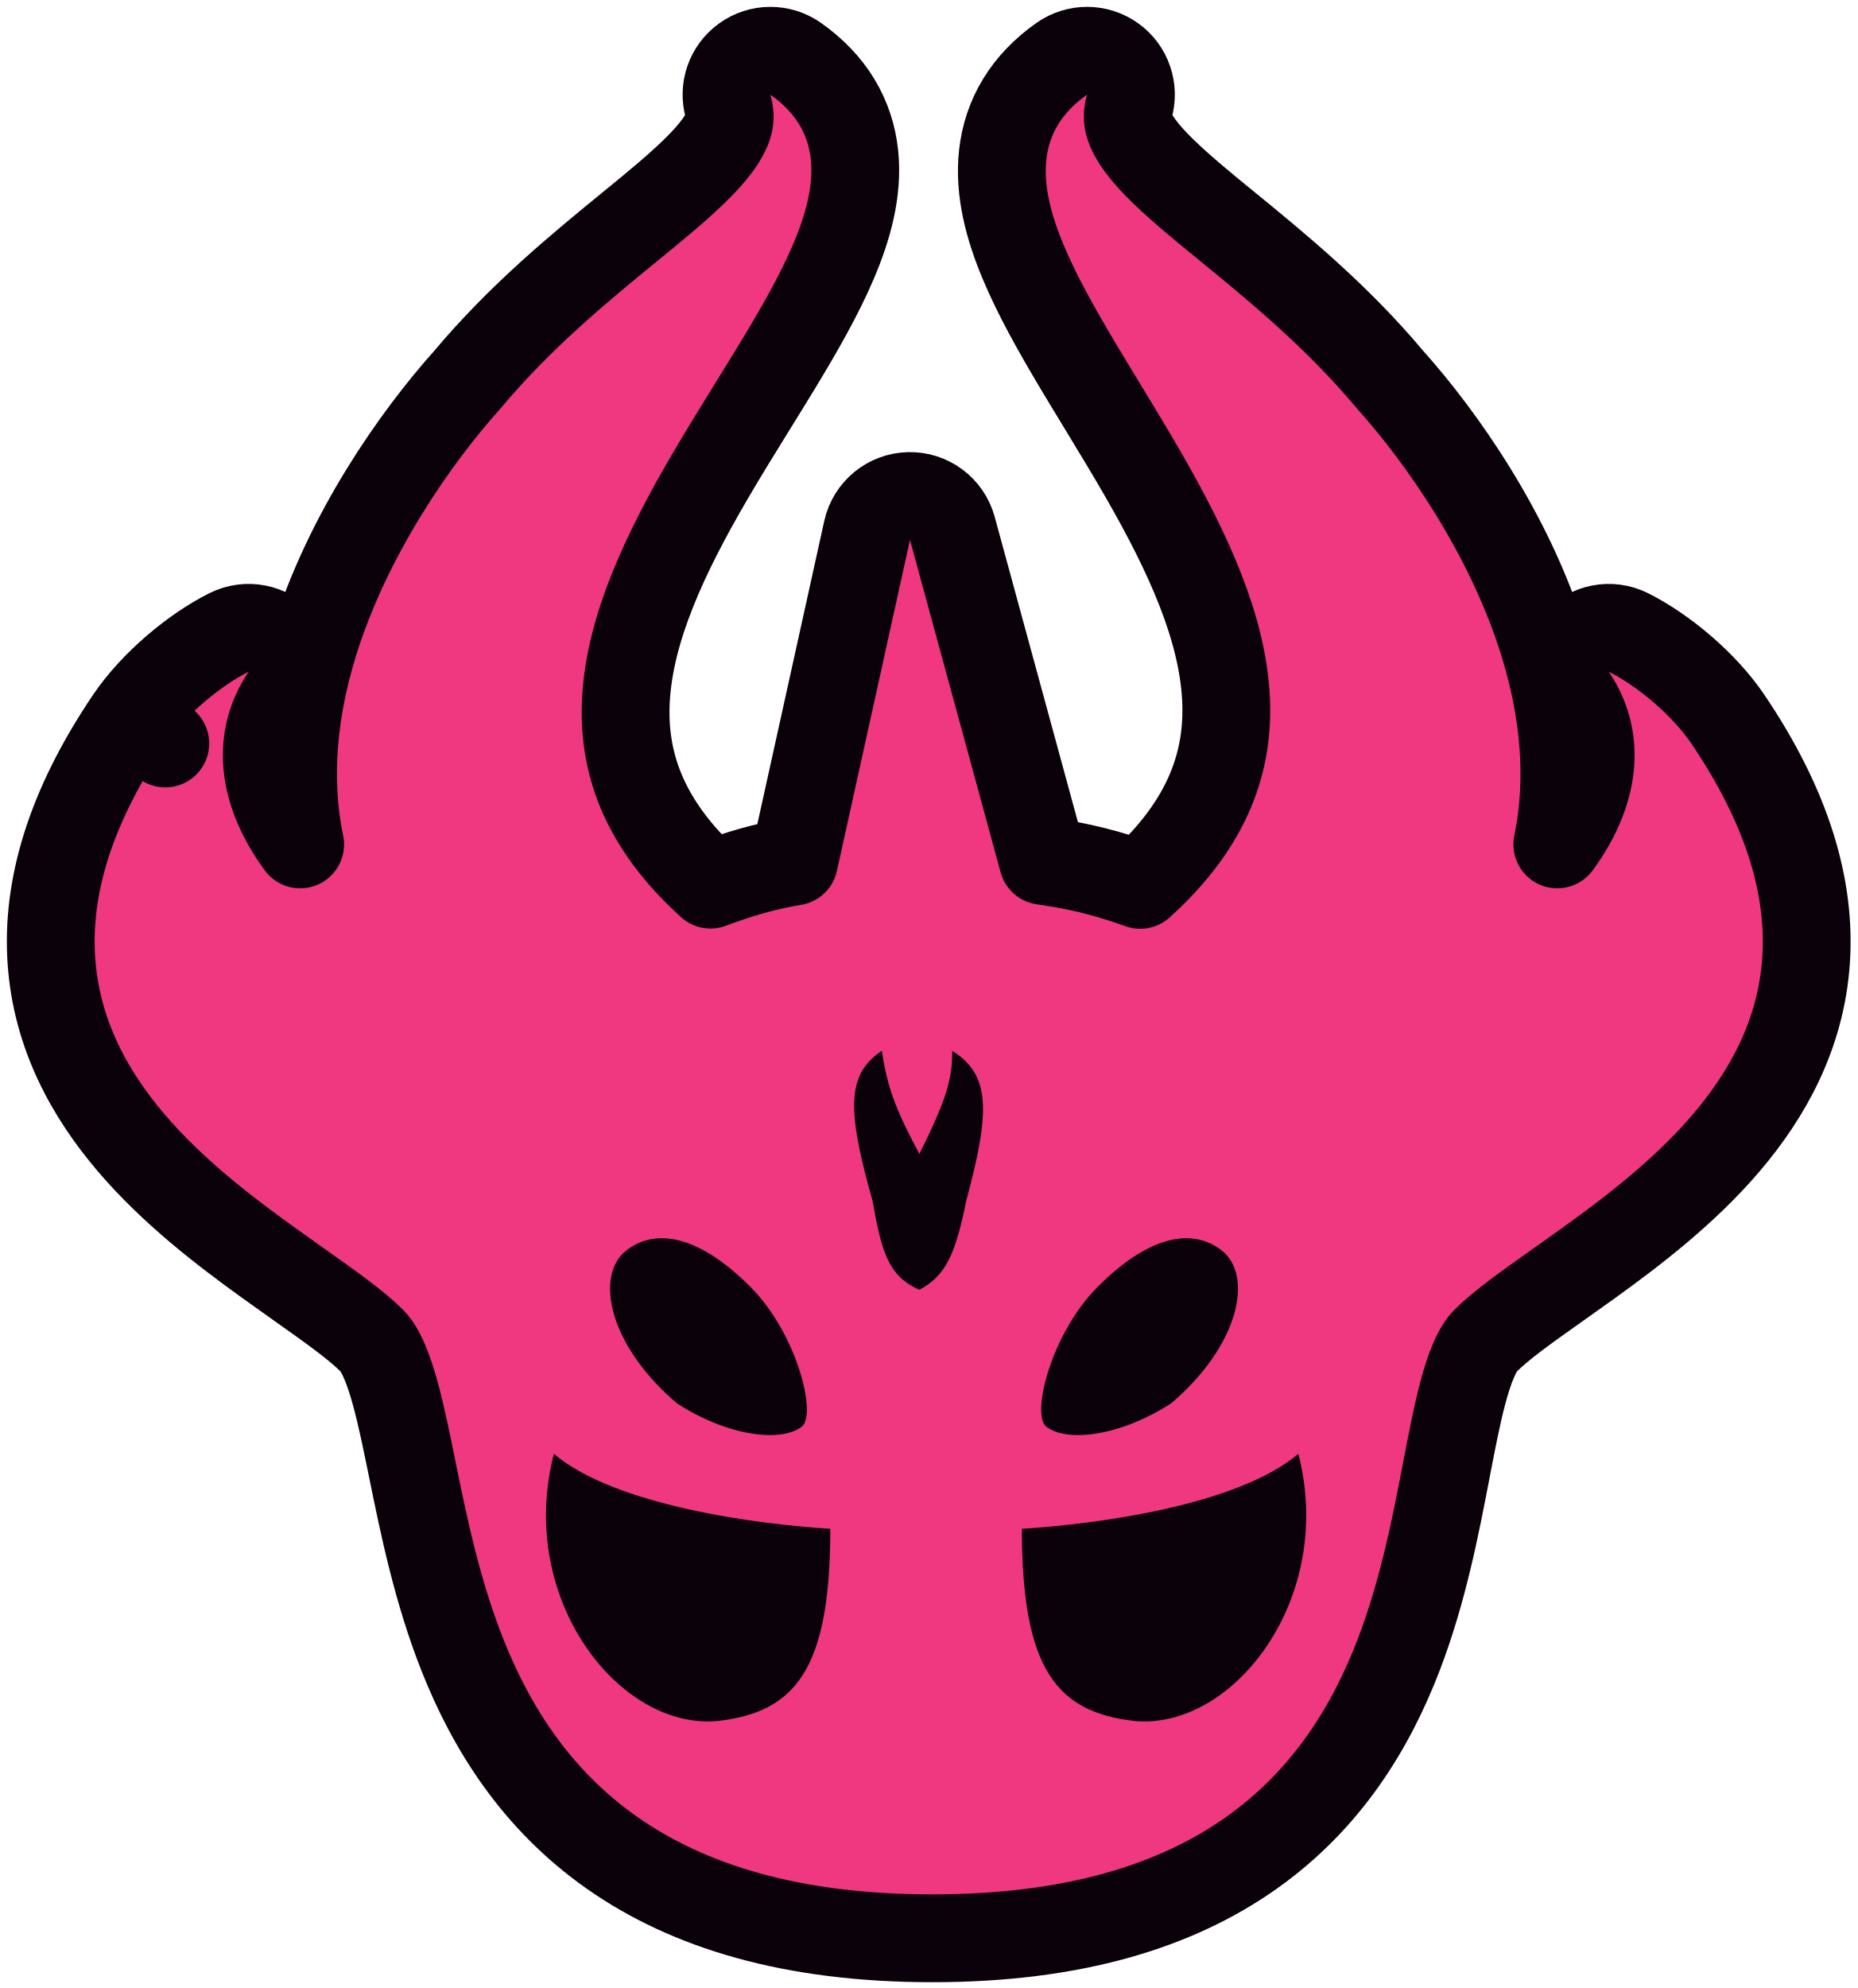
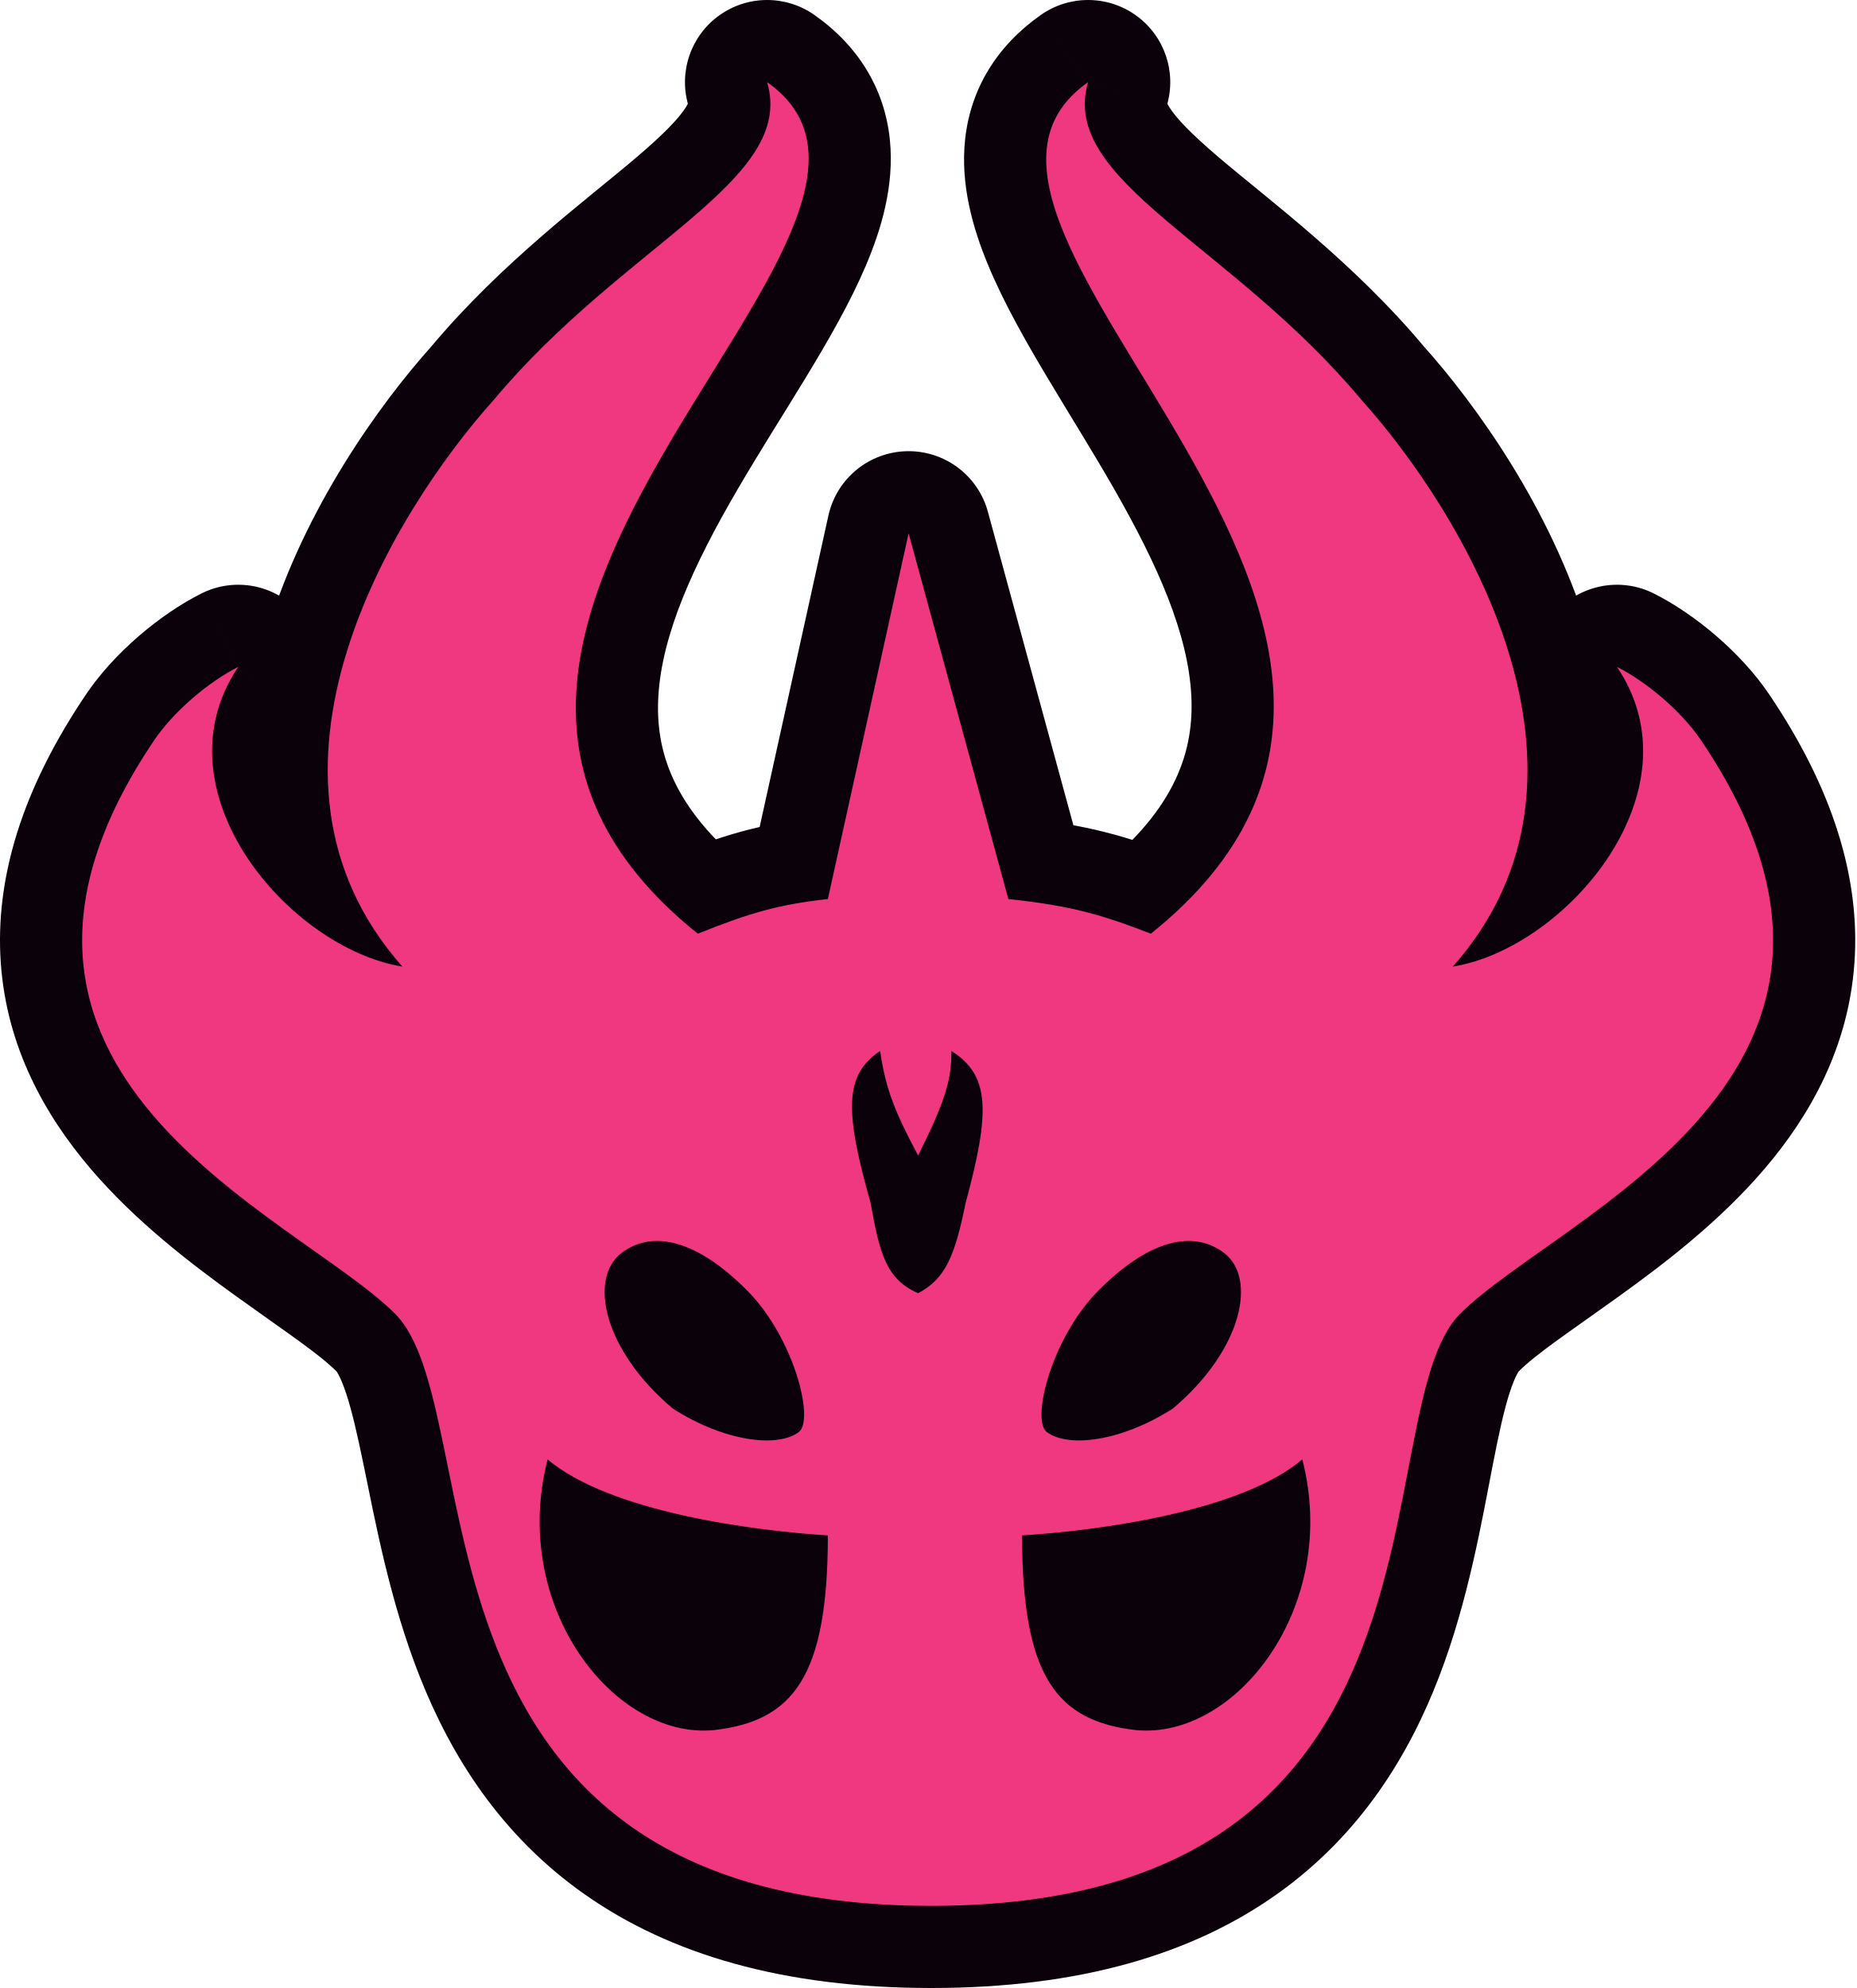
- <svg xmlns="http://www.w3.org/2000/svg" width="157" height="168" viewBox="0 0 157 168" fill="none">
-   <path d="M137.646 53.449C136.137 52.693 134.309 53.05 133.196 54.318C132.082 55.585 131.964 57.444 132.908 58.842C135.298 62.383 134.797 66.57 132.195 70.545C132.014 70.822 131.825 71.093 131.629 71.359C132.827 65.594 132.122 59.75 130.481 54.418C127.621 45.123 121.824 36.915 117.498 32.087C112.995 26.709 107.875 22.524 103.774 19.172C102.656 18.258 101.613 17.406 100.679 16.608C98.379 14.643 96.861 13.124 96.016 11.788C95.274 10.615 95.204 9.85 95.44 9.052C95.888 7.538 95.329 5.907 94.046 4.986C92.764 4.065 91.039 4.057 89.748 4.965C86.775 7.056 85.106 9.836 84.751 13.101C84.42 16.138 85.27 19.223 86.451 22.063C87.647 24.943 89.358 27.97 91.154 30.979C91.819 32.094 92.491 33.197 93.164 34.304C94.363 36.275 95.568 38.254 96.754 40.324C100.454 46.781 103.326 53.057 103.627 59.02C103.887 64.191 102.229 69.496 96.376 74.777C93.703 73.821 91.408 73.212 88.158 72.747L80.496 44.65C80.046 43.003 78.531 41.875 76.825 41.917C75.118 41.959 73.66 43.16 73.293 44.827L67.116 72.802C64.629 73.222 62.577 73.816 60.056 74.757C54.233 69.488 52.614 64.202 52.911 59.047C53.256 53.086 56.189 46.809 59.959 40.349C61.167 38.278 62.395 36.296 63.616 34.323C64.3 33.218 64.982 32.117 65.659 31.003C67.486 27.995 69.228 24.97 70.452 22.091C71.659 19.255 72.538 16.169 72.228 13.126C71.895 9.851 70.231 7.06 67.252 4.965C65.961 4.057 64.236 4.065 62.954 4.986C61.671 5.907 61.112 7.538 61.56 9.052C61.795 9.85 61.726 10.615 60.984 11.788C60.139 13.124 58.621 14.643 56.321 16.608C55.387 17.406 54.344 18.258 53.226 19.172C49.125 22.524 44.005 26.709 39.502 32.087C35.176 36.915 29.378 45.123 26.518 54.418C24.878 59.75 24.172 65.594 25.371 71.359C25.175 71.093 24.986 70.822 24.805 70.545C22.203 66.57 21.702 62.383 24.092 58.842C25.036 57.444 24.918 55.585 23.804 54.318C22.691 53.05 20.863 52.693 19.354 53.449C16.393 54.933 12.96 57.807 10.947 60.784L13.972 62.829L10.947 60.784C5.903 68.245 3.918 75.017 4.346 81.204C4.773 87.383 7.571 92.448 11.083 96.568C14.565 100.653 18.896 103.979 22.674 106.699C23.61 107.372 24.492 107.997 25.316 108.581C28.022 110.496 30.112 111.976 31.468 113.335C31.882 113.75 32.419 114.634 32.992 116.365C33.55 118.048 34.019 120.134 34.538 122.651C34.642 123.151 34.746 123.665 34.853 124.191C35.796 128.822 36.94 134.443 39.086 139.855C41.506 145.96 45.284 152.046 51.722 156.568C58.163 161.093 66.906 163.8 78.804 163.8C90.701 163.8 99.415 161.094 105.806 156.558C112.196 152.024 115.895 145.924 118.235 139.815C120.296 134.434 121.368 128.844 122.252 124.234C122.358 123.678 122.462 123.137 122.565 122.612C123.056 120.096 123.502 118.014 124.043 116.337C124.599 114.612 125.128 113.74 125.532 113.335C126.888 111.976 128.978 110.496 131.684 108.581C132.508 107.997 133.39 107.372 134.326 106.699C138.104 103.979 142.435 100.653 145.917 96.568C149.429 92.448 152.227 87.383 152.654 81.204C153.082 75.017 151.097 68.245 146.053 60.784C144.04 57.807 140.607 54.933 137.646 53.449Z" fill="#F03880" stroke="#0B010B" stroke-width="7.421" stroke-linejoin="round" />
-   <path d="M70.183 129.196C63.848 128.8 51.966 127.216 46.815 122.859C43.648 135.137 52.362 146.227 60.677 145.435C67.23 144.686 70.183 141.078 70.183 129.196Z" fill="#0B010B" />
-   <path d="M86.374 129.196C92.709 128.8 104.591 127.216 109.742 122.859C112.908 135.137 104.194 146.227 95.879 145.435C89.327 144.686 86.374 141.078 86.374 129.196Z" fill="#0B010B" />
-   <path d="M63.474 108.795C67.365 112.724 69.087 119.575 67.757 120.575C65.974 121.917 61.524 121.362 57.244 118.612C51.432 113.706 50.232 107.753 52.96 105.654C55.504 103.698 59.197 104.481 63.474 108.795Z" fill="#0B010B" />
-   <path d="M92.732 108.795C88.841 112.724 87.119 119.575 88.449 120.575C90.233 121.917 94.682 121.362 98.962 118.612C104.774 113.706 105.974 107.753 103.246 105.654C100.702 103.698 97.009 104.481 92.732 108.795Z" fill="#0B010B" />
-   <path d="M73.749 101.472C74.498 105.678 75.041 107.836 77.71 108.997C79.977 107.791 80.76 105.949 81.671 101.472C83.715 93.906 83.739 90.837 80.482 88.798C80.512 91.112 80.005 92.923 77.71 97.511C75.78 93.9 74.996 91.959 74.541 88.798C71.506 90.806 71.608 93.883 73.749 101.472Z" fill="#0B010B" />
+ <svg xmlns="http://www.w3.org/2000/svg" width="226" height="242" viewBox="0 0 226 242" fill="none">
+   <path d="M177.723 159.928C165.736 171.94 179.499 232 113.351 232C47.202 232 60.076 171.94 48.09 159.928C36.103 147.916 -8.736 130.79 18.789 90.08C21.17 86.558 25.448 82.962 29 81.182C18.789 96.309 35.215 115.439 48.978 117.663C28.112 94.084 48.09 62.052 60.076 48.705C76.059 29.575 96.924 22.012 93.373 10C118.678 27.796 38.323 76.289 84.938 113.659C91.208 111.145 94.684 110.119 100.766 109.438L110.594 64.922L122.734 109.438C130.429 110.264 134.068 111.329 140.078 113.659C186.693 76.289 107.134 27.796 132.44 10C128.888 22.012 149.754 29.575 165.736 48.705C177.723 62.052 197.701 94.084 176.835 117.663C190.597 115.439 207.024 96.309 196.813 81.182C200.364 82.962 204.642 86.558 207.024 90.08C234.549 130.79 189.71 147.916 177.723 159.928Z" fill="#F03880" />
+   <path d="M100.765 186.906C91.518 186.328 74.174 184.016 66.655 177.656C62.033 195.578 74.753 211.766 86.89 210.609C96.454 209.516 100.765 204.25 100.765 186.906Z" fill="#0B010B" />
+   <path d="M124.404 186.906C133.651 186.328 150.995 184.016 158.513 177.656C163.135 195.578 150.416 211.766 138.279 210.609C128.715 209.516 124.404 204.25 124.404 186.906Z" fill="#0B010B" />
+   <path d="M90.974 157.128C96.654 162.862 99.168 172.863 97.226 174.323C94.623 176.281 88.128 175.472 81.881 171.457C73.397 164.297 71.646 155.607 75.629 152.543C79.341 149.687 84.732 150.831 90.974 157.128Z" fill="#0B010B" />
+   <path d="M133.669 157.128C127.989 162.862 125.475 172.863 127.417 174.323C130.02 176.281 136.515 175.472 142.763 171.457C151.246 164.297 152.997 155.607 149.015 152.543C145.302 149.687 139.911 150.831 133.669 157.128Z" fill="#0B010B" />
+   <path d="M105.97 146.438C107.063 152.577 107.856 155.726 111.752 157.422C115.061 155.661 116.203 152.972 117.533 146.438C120.517 135.394 120.553 130.914 115.798 127.938C115.841 131.315 115.101 133.959 111.752 140.656C108.934 135.385 107.791 132.551 107.127 127.938C102.696 130.869 102.844 135.36 105.97 146.438Z" fill="#0B010B" />
+   <path d="M177.723 159.928L170.644 152.864L170.644 152.864L177.723 159.928ZM196.813 81.182L201.292 72.242C197.228 70.205 192.3 71.167 189.3 74.583C186.299 77.999 185.981 83.009 188.524 86.777L196.813 81.182ZM176.835 117.663L169.346 111.036C166.546 114.201 166.037 118.785 168.075 122.487C170.113 126.189 174.259 128.21 178.431 127.535L176.835 117.663ZM132.44 10L142.029 12.835C143.236 8.755 141.728 4.358 138.272 1.877C134.816 -0.605 130.168 -0.627 126.687 1.82L132.44 10ZM140.078 113.659L136.464 122.983C139.79 124.272 143.55 123.693 146.333 121.462L140.078 113.659ZM207.024 90.08L198.74 95.681L198.74 95.681L207.024 90.08ZM165.736 48.705L158.062 55.117C158.138 55.208 158.216 55.298 158.296 55.387L165.736 48.705ZM48.09 159.928L55.168 152.864L55.168 152.864L48.09 159.928ZM29 81.182L37.288 86.777C39.832 83.009 39.513 77.999 36.513 74.583C33.512 71.167 28.585 70.205 24.52 72.242L29 81.182ZM48.978 117.663L47.382 127.535C51.554 128.21 55.699 126.189 57.737 122.487C59.776 118.785 59.267 114.201 56.466 111.036L48.978 117.663ZM93.373 10L99.125 1.82C95.645 -0.627 90.997 -0.605 87.54 1.877C84.084 4.358 82.577 8.755 83.783 12.835L93.373 10ZM84.938 113.659L78.683 121.462C81.498 123.718 85.31 124.284 88.659 122.941L84.938 113.659ZM18.789 90.08L10.505 84.479L10.505 84.479L18.789 90.08ZM60.076 48.705L67.516 55.387C67.596 55.298 67.674 55.208 67.751 55.117L60.076 48.705ZM100.766 109.438L101.88 119.375C106.131 118.899 109.608 115.771 110.53 111.593L100.766 109.438ZM110.594 64.922L120.241 62.291C119.031 57.852 114.948 54.812 110.349 54.925C105.75 55.038 101.821 58.274 100.829 62.766L110.594 64.922ZM122.734 109.438L113.087 112.069C114.17 116.039 117.574 118.941 121.666 119.38L122.734 109.438ZM66.655 177.656L73.113 170.021L60.95 159.734L56.972 175.159L66.655 177.656ZM100.765 186.906H110.765V177.512L101.389 176.926L100.765 186.906ZM86.89 210.609L87.838 220.564L87.932 220.555L88.025 220.545L86.89 210.609ZM158.513 177.656L168.197 175.159L164.218 159.734L152.055 170.021L158.513 177.656ZM124.404 186.906L123.78 176.926L114.404 177.512V186.906H124.404ZM138.279 210.609L137.143 220.545L137.237 220.555L137.331 220.564L138.279 210.609ZM97.226 174.323L91.215 166.332L91.215 166.332L97.226 174.323ZM90.974 157.128L98.079 150.091L98.077 150.089L90.974 157.128ZM75.629 152.543L81.726 160.469L81.726 160.469L75.629 152.543ZM81.881 171.457L75.43 179.099L75.927 179.519L76.475 179.87L81.881 171.457ZM127.417 174.323L133.428 166.332L133.428 166.332L127.417 174.323ZM133.669 157.128L126.566 150.089L126.564 150.091L133.669 157.128ZM149.015 152.543L142.917 160.469L142.917 160.469L149.015 152.543ZM142.763 171.457L148.168 179.87L148.716 179.519L149.213 179.099L142.763 171.457ZM111.752 157.422L107.76 166.591L112.186 168.517L116.448 166.251L111.752 157.422ZM105.97 146.438L115.815 144.684L115.729 144.198L115.594 143.722L105.97 146.438ZM107.127 127.938L117.024 126.512L114.774 110.886L101.608 119.598L107.127 127.938ZM111.752 140.656L102.932 145.37L112.047 162.422L120.695 145.129L111.752 140.656ZM115.798 127.938L121.105 119.462L105.566 109.732L105.799 128.065L115.798 127.938ZM117.533 146.438L107.879 143.829L107.797 144.134L107.734 144.443L117.533 146.438ZM113.351 242C131.417 242 145.131 237.882 155.417 230.583C165.697 223.288 171.557 213.52 175.186 204.045C178.733 194.784 180.366 185.132 181.725 178.173C182.443 174.491 183.051 171.699 183.746 169.542C184.483 167.257 184.98 166.812 184.801 166.991L170.644 152.864C167.469 156.047 165.774 160.106 164.711 163.405C163.606 166.832 162.805 170.703 162.095 174.341C160.596 182.021 159.288 189.636 156.509 196.892C153.812 203.933 149.96 209.931 143.842 214.273C137.73 218.61 128.359 222 113.351 222V242ZM188.524 86.777C190.645 89.918 190.609 93.953 187.447 98.784C184.108 103.885 178.805 107.215 175.239 107.791L178.431 127.535C188.627 125.887 198.419 118.539 204.181 109.738C210.119 100.666 213.192 87.573 205.101 75.587L188.524 86.777ZM126.687 1.82C121.351 5.572 118.144 10.778 117.473 16.949C116.868 22.511 118.44 27.862 120.278 32.286C122.161 36.818 124.806 41.478 127.44 45.89C130.223 50.553 132.889 54.776 135.574 59.461C140.934 68.815 144.624 77.162 145.004 84.703C145.336 91.289 143.203 98.337 133.823 105.857L146.333 121.462C160.261 110.296 165.663 97.268 164.979 83.696C164.343 71.077 158.465 59.182 152.926 49.517C150.161 44.692 147.044 39.712 144.614 35.64C142.034 31.318 140.036 27.713 138.747 24.612C137.414 21.403 137.286 19.755 137.356 19.112C137.359 19.079 137.202 18.876 138.192 18.18L126.687 1.82ZM184.801 166.991C187.035 164.753 190.895 162.234 197.072 157.787C202.633 153.783 209.338 148.661 214.8 142.253C220.344 135.75 225.007 127.459 225.719 117.17C226.433 106.857 223.079 95.973 215.308 84.479L198.74 95.681C204.731 104.543 206.094 111.065 205.767 115.789C205.439 120.536 203.304 124.91 199.58 129.278C195.775 133.742 190.743 137.699 185.385 141.556C180.644 144.97 174.404 149.097 170.644 152.864L184.801 166.991ZM215.308 84.479C211.899 79.437 206.268 74.735 201.292 72.242L192.333 90.123C194.461 91.189 197.386 93.679 198.74 95.681L215.308 84.479ZM184.324 124.29C197.818 109.042 197.689 91.113 193.163 76.406C188.716 61.956 179.773 49.37 173.176 42.024L158.296 55.387C163.685 61.388 170.725 71.491 174.047 82.288C177.291 92.829 176.718 102.706 169.346 111.036L184.324 124.29ZM173.41 42.294C164.702 31.87 154.295 24.237 148.258 19.08C144.923 16.231 143.18 14.395 142.347 13.079C141.999 12.529 141.999 12.352 142.023 12.481C142.06 12.676 142.025 12.848 142.029 12.835L122.85 7.165C120.958 13.562 122.589 19.256 125.446 23.772C128.026 27.849 131.832 31.352 135.267 34.287C142.771 40.697 150.788 46.41 158.062 55.117L173.41 42.294ZM113.351 222C98.347 222 88.897 218.612 82.681 214.245C76.457 209.873 72.502 203.837 69.705 196.783C66.827 189.522 65.417 181.894 63.835 174.234C63.084 170.6 62.245 166.741 61.115 163.33C60.029 160.047 58.318 156.021 55.168 152.864L41.011 166.991C40.858 166.838 41.367 167.316 42.129 169.616C42.848 171.789 43.487 174.593 44.248 178.28C45.69 185.259 47.444 194.898 51.113 204.154C54.865 213.617 60.844 223.347 71.184 230.611C81.534 237.881 95.28 242 113.351 242V222ZM20.711 75.587C12.621 87.573 15.693 100.666 21.632 109.738C27.393 118.539 37.185 125.887 47.382 127.535L50.573 107.791C47.007 107.215 41.705 103.885 38.365 98.784C35.203 93.953 35.168 89.918 37.288 86.777L20.711 75.587ZM87.62 18.18C88.595 18.865 88.415 19.041 88.415 19.043C88.479 19.672 88.341 21.318 86.973 24.535C85.652 27.641 83.613 31.25 80.987 35.573C78.511 39.648 75.343 44.624 72.527 49.449C66.891 59.107 60.895 70.998 60.165 83.622C59.379 97.221 64.736 110.281 78.683 121.462L91.193 105.857C81.832 98.353 79.753 91.337 80.132 84.776C80.567 77.241 84.338 68.89 89.801 59.529C92.535 54.844 95.249 50.617 98.08 45.958C100.76 41.546 103.452 36.89 105.377 32.363C107.255 27.948 108.88 22.593 108.312 17.018C107.681 10.816 104.477 5.584 99.125 1.82L87.62 18.18ZM55.168 152.864C51.408 149.097 45.168 144.97 40.427 141.556C35.069 137.699 30.037 133.742 26.233 129.278C22.508 124.91 20.374 120.536 20.046 115.789C19.719 111.065 21.082 104.543 27.073 95.681L10.505 84.479C2.734 95.973 -0.62 106.857 0.093 117.17C0.805 127.459 5.469 135.75 11.012 142.253C16.475 148.661 23.18 153.783 28.741 157.787C34.918 162.234 38.778 164.753 41.011 166.991L55.168 152.864ZM27.073 95.681C28.427 93.679 31.351 91.189 33.479 90.123L24.52 72.242C19.545 74.735 13.914 79.437 10.505 84.479L27.073 95.681ZM56.466 111.036C49.094 102.706 48.522 92.829 51.765 82.288C55.087 71.491 62.127 61.388 67.516 55.387L52.636 42.024C46.039 49.37 37.096 61.956 32.65 76.406C28.124 91.113 27.995 109.042 41.489 124.29L56.466 111.036ZM67.751 55.117C75.025 46.41 83.041 40.697 90.545 34.287C93.981 31.352 97.787 27.849 100.367 23.772C103.224 19.256 104.854 13.562 102.962 7.165L83.783 12.835C83.787 12.848 83.752 12.676 83.789 12.481C83.814 12.352 83.813 12.529 83.465 13.079C82.632 14.395 80.889 16.231 77.555 19.08C71.517 24.237 61.111 31.87 52.402 42.294L67.751 55.117ZM88.659 122.941C94.347 120.661 96.929 119.93 101.88 119.375L99.652 99.5C92.44 100.308 88.069 101.63 81.216 104.377L88.659 122.941ZM110.53 111.593L120.359 67.078L100.829 62.766L91.001 107.282L110.53 111.593ZM100.946 67.553L113.087 112.069L132.382 106.806L120.241 62.291L100.946 67.553ZM121.666 119.38C128.38 120.101 131.162 120.928 136.464 122.983L143.692 104.335C136.973 101.731 132.479 100.427 123.802 99.495L121.666 119.38ZM60.197 185.291C65.918 190.13 74.189 192.705 80.869 194.206C87.961 195.799 95.16 196.575 100.141 196.887L101.389 176.926C97.122 176.659 91.026 175.99 85.254 174.693C79.071 173.303 74.911 171.542 73.113 170.021L60.197 185.291ZM90.765 186.906C90.765 195.227 89.634 198.436 88.944 199.535C88.853 199.68 88.763 200.33 85.754 200.674L88.025 220.545C94.58 219.795 101.428 217.266 105.883 210.169C109.74 204.025 110.765 195.93 110.765 186.906H90.765ZM85.941 200.654C84.705 200.772 81.622 199.936 78.793 195.718C76.172 191.809 74.78 186.198 76.338 180.153L56.972 175.159C53.909 187.036 56.565 198.48 62.183 206.857C67.592 214.923 76.938 221.603 87.838 220.564L85.941 200.654ZM152.055 170.021C150.258 171.542 146.097 173.303 139.914 174.693C134.142 175.99 128.046 176.659 123.78 176.926L125.028 196.887C130.009 196.575 137.208 195.799 144.299 194.206C150.979 192.705 159.25 190.13 164.971 185.291L152.055 170.021ZM114.404 186.906C114.404 195.93 115.429 204.025 119.286 210.169C123.741 217.266 130.589 219.795 137.143 220.545L139.415 200.674C136.405 200.33 136.315 199.68 136.224 199.535C135.534 198.436 134.404 195.227 134.404 186.906H114.404ZM137.331 220.564C148.231 221.603 157.576 214.923 162.986 206.857C168.604 198.48 171.259 187.036 168.197 175.159L148.83 180.153C150.389 186.198 148.996 191.809 146.375 195.718C143.546 199.936 140.464 200.772 139.227 200.654L137.331 220.564ZM103.238 182.314C106.063 180.189 107.069 177.348 107.45 175.823C107.867 174.155 107.908 172.59 107.859 171.41C107.759 169.009 107.204 166.52 106.476 164.26C105.03 159.774 102.29 154.343 98.079 150.091L83.87 164.166C85.338 165.648 86.695 168.084 87.441 170.396C87.611 170.924 87.725 171.373 87.795 171.723C87.868 172.088 87.877 172.258 87.876 172.243C87.876 172.23 87.871 172.123 87.885 171.937C87.898 171.759 87.935 171.423 88.046 170.978C88.215 170.301 88.875 168.092 91.215 166.332L103.238 182.314ZM98.077 150.089C94.285 146.263 89.915 143.118 85.016 141.764C79.698 140.295 74.115 141.091 69.531 144.617L81.726 160.469C81.433 160.695 80.975 160.926 80.431 161.021C79.911 161.111 79.624 161.024 79.69 161.042C79.975 161.121 81.422 161.696 83.872 164.168L98.077 150.089ZM69.531 144.617C62.832 149.771 62.94 157.953 64.475 163.249C66.135 168.973 70.014 174.527 75.43 179.099L88.331 163.816C85.263 161.227 84.025 158.856 83.684 157.679C83.514 157.094 83.656 157.138 83.549 157.689C83.423 158.337 82.954 159.524 81.726 160.469L69.531 144.617ZM76.475 179.87C80.61 182.527 85.056 184.284 89.261 184.991C92.883 185.601 98.615 185.793 103.238 182.314L91.215 166.332C92.374 165.46 93.306 165.351 93.344 165.346C93.45 165.333 93.206 165.374 92.58 165.269C91.324 165.058 89.399 164.402 87.286 163.045L76.475 179.87ZM133.428 166.332C135.768 168.092 136.428 170.301 136.597 170.978C136.708 171.423 136.745 171.759 136.758 171.937C136.772 172.123 136.768 172.23 136.767 172.244C136.766 172.258 136.775 172.088 136.848 171.723C136.918 171.373 137.033 170.924 137.203 170.396C137.948 168.084 139.305 165.648 140.774 164.166L126.564 150.091C122.353 154.343 119.613 159.774 118.167 164.26C117.439 166.52 116.885 169.009 116.784 171.41C116.735 172.59 116.776 174.155 117.193 175.823C117.574 177.348 118.58 180.189 121.405 182.314L133.428 166.332ZM140.771 164.168C143.221 161.696 144.668 161.121 144.953 161.042C145.019 161.024 144.732 161.111 144.212 161.021C143.668 160.926 143.211 160.695 142.917 160.469L155.112 144.617C150.529 141.091 144.945 140.295 139.628 141.764C134.728 143.118 130.358 146.263 126.566 150.089L140.771 164.168ZM142.917 160.469C141.689 159.524 141.22 158.337 141.094 157.689C140.987 157.138 141.129 157.094 140.959 157.679C140.618 158.856 139.38 161.227 136.312 163.816L149.213 179.099C154.629 174.527 158.508 168.973 160.168 163.249C161.703 157.953 161.811 149.771 155.112 144.617L142.917 160.469ZM137.357 163.045C135.244 164.402 133.319 165.058 132.064 165.269C131.437 165.374 131.193 165.333 131.299 165.346C131.337 165.351 132.27 165.46 133.428 166.332L121.405 182.314C126.028 185.793 131.76 185.601 135.382 184.991C139.587 184.284 144.033 182.527 148.168 179.87L137.357 163.045ZM115.743 148.253C115.724 148.245 116.017 148.376 116.376 148.73C116.733 149.081 116.878 149.38 116.877 149.379C116.848 149.316 116.71 148.986 116.502 148.137C116.295 147.284 116.087 146.208 115.815 144.684L96.125 148.191C96.626 151.004 97.275 154.658 98.743 157.813C100.565 161.732 103.509 164.74 107.76 166.591L115.743 148.253ZM115.594 143.722C114.845 141.064 114.339 139.027 114.034 137.421C113.723 135.784 113.689 134.934 113.705 134.571C113.717 134.294 113.741 134.714 113.375 135.371C112.997 136.049 112.573 136.325 112.645 136.277L101.608 119.598C99.466 121.016 97.398 122.953 95.9 125.643C94.414 128.313 93.838 131.097 93.725 133.694C93.519 138.385 94.817 143.733 96.346 149.153L115.594 143.722ZM97.229 129.363C98.124 135.583 99.837 139.58 102.932 145.37L120.571 135.942C118.031 131.191 117.457 129.519 117.024 126.512L97.229 129.363ZM120.695 145.129C124.215 138.091 125.872 133.668 125.798 127.81L105.799 128.065C105.808 128.782 105.763 129.234 105.5 130.077C105.151 131.196 104.429 132.941 102.808 136.183L120.695 145.129ZM110.492 136.413C110.701 136.544 110.336 136.358 109.964 135.749C109.586 135.13 109.58 134.698 109.595 134.9C109.617 135.205 109.612 136.003 109.335 137.605C109.063 139.178 108.593 141.187 107.879 143.829L127.187 149.046C128.646 143.646 129.895 138.218 129.54 133.425C129.343 130.754 128.641 127.954 127.025 125.312C125.416 122.682 123.273 120.819 121.105 119.462L110.492 136.413ZM107.734 144.443C107.424 145.965 107.165 147.063 106.926 147.891C106.687 148.72 106.521 149.088 106.463 149.203C106.429 149.27 106.511 149.097 106.743 148.861C106.973 148.628 107.139 148.549 107.056 148.593L116.448 166.251C119.885 164.422 122.492 161.821 124.306 158.237C125.838 155.213 126.662 151.724 127.332 148.432L107.734 144.443Z" fill="#0B010B" />
+   <path d="M177.723 159.928C165.736 171.94 179.499 232 113.351 232C47.202 232 60.076 171.94 48.09 159.928C36.103 147.916 -8.736 130.79 18.789 90.08C21.17 86.558 25.448 82.962 29 81.182C18.789 96.309 35.215 115.439 48.978 117.663C28.112 94.084 48.09 62.052 60.076 48.705C76.059 29.575 96.924 22.012 93.373 10C118.678 27.796 38.323 76.289 84.938 113.659C91.208 111.145 94.684 110.119 100.766 109.438L110.594 64.922L122.734 109.438C130.429 110.264 134.068 111.329 140.078 113.659C186.693 76.289 107.134 27.796 132.44 10C128.888 22.012 149.754 29.575 165.736 48.705C177.723 62.052 197.701 94.084 176.835 117.663C190.597 115.439 207.024 96.309 196.813 81.182C200.364 82.962 204.642 86.558 207.024 90.08C234.549 130.79 189.71 147.916 177.723 159.928Z" fill="#F03880" />
+   <path d="M100.765 186.906C91.518 186.328 74.174 184.016 66.655 177.656C62.033 195.578 74.753 211.766 86.89 210.609C96.454 209.516 100.765 204.25 100.765 186.906Z" fill="#0B010B" />
+   <path d="M124.404 186.906C133.651 186.328 150.995 184.016 158.513 177.656C163.135 195.578 150.416 211.766 138.279 210.609C128.715 209.516 124.404 204.25 124.404 186.906Z" fill="#0B010B" />
+   <path d="M90.974 157.128C96.654 162.862 99.168 172.863 97.226 174.323C94.623 176.281 88.128 175.472 81.881 171.457C73.397 164.297 71.646 155.607 75.629 152.543C79.341 149.687 84.732 150.831 90.974 157.128Z" fill="#0B010B" />
+   <path d="M133.669 157.128C127.989 162.862 125.475 172.863 127.417 174.323C130.02 176.281 136.515 175.472 142.763 171.457C151.246 164.297 152.997 155.607 149.015 152.543C145.302 149.687 139.911 150.831 133.669 157.128Z" fill="#0B010B" />
+   <path d="M105.97 146.438C107.063 152.577 107.856 155.726 111.752 157.422C115.061 155.661 116.203 152.972 117.533 146.438C120.517 135.394 120.553 130.914 115.798 127.938C115.841 131.315 115.101 133.959 111.752 140.656C108.934 135.385 107.791 132.551 107.127 127.938C102.696 130.869 102.844 135.36 105.97 146.438Z" fill="#0B010B" />
</svg>
